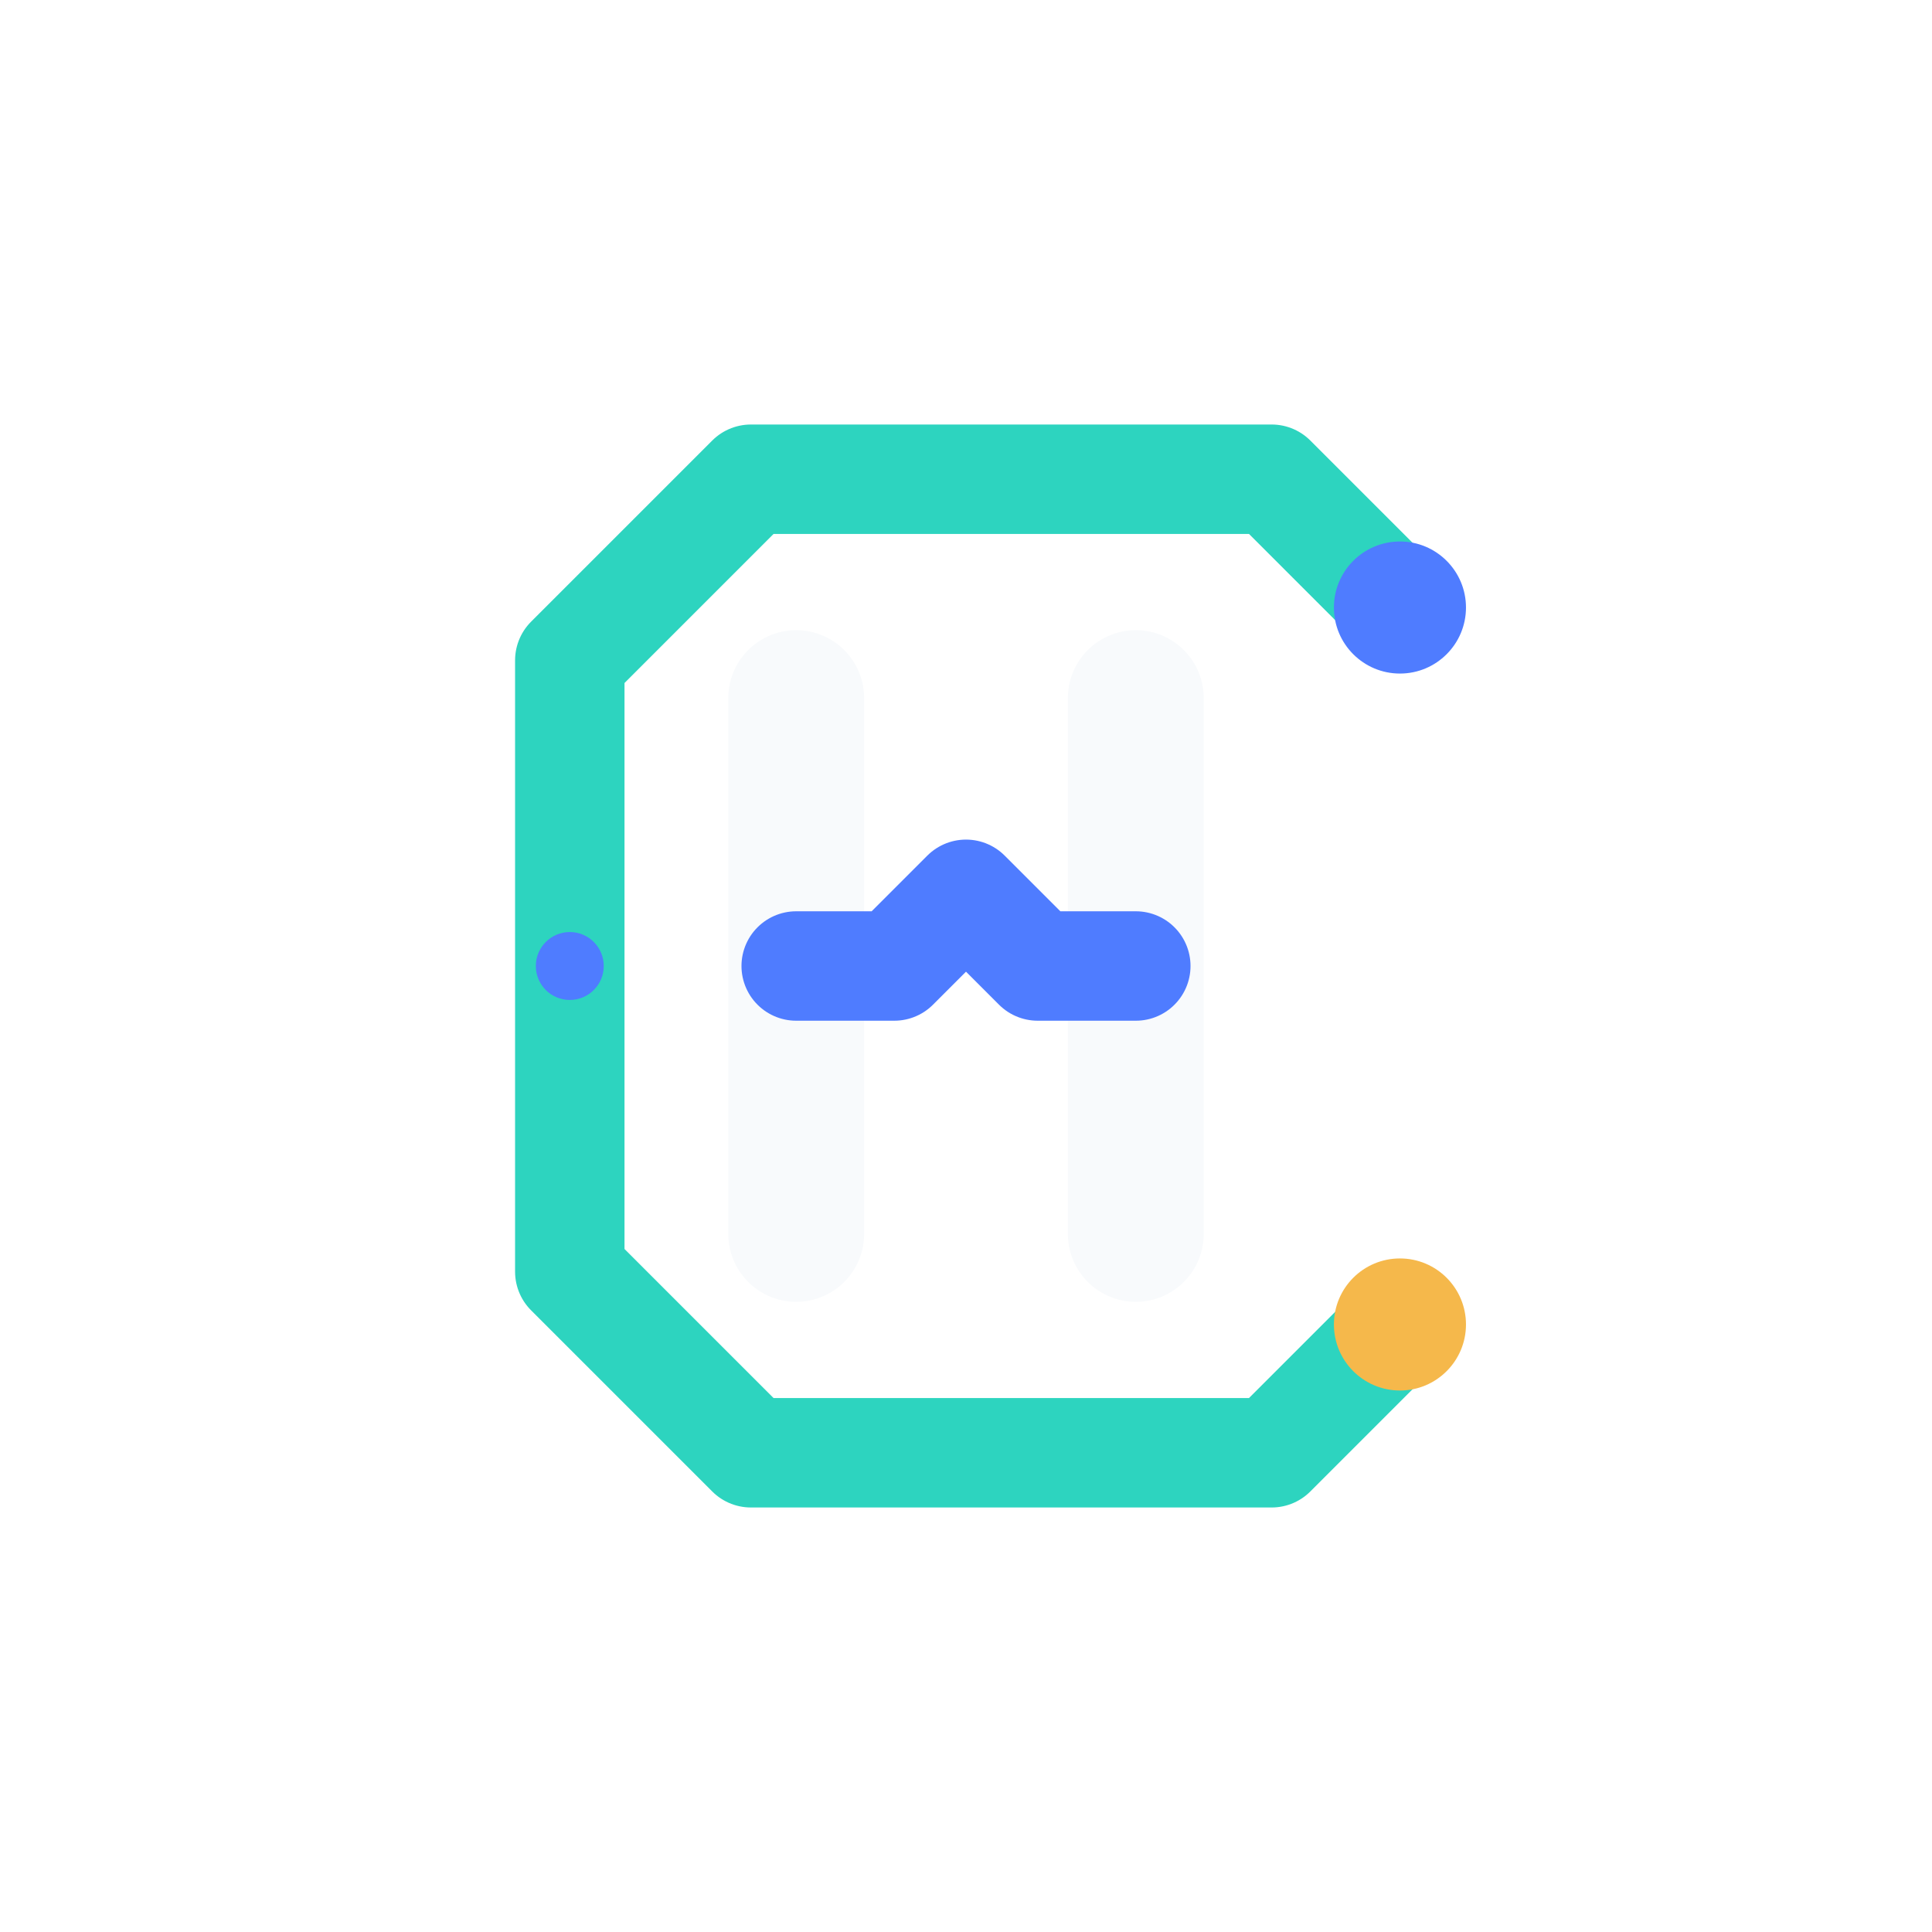
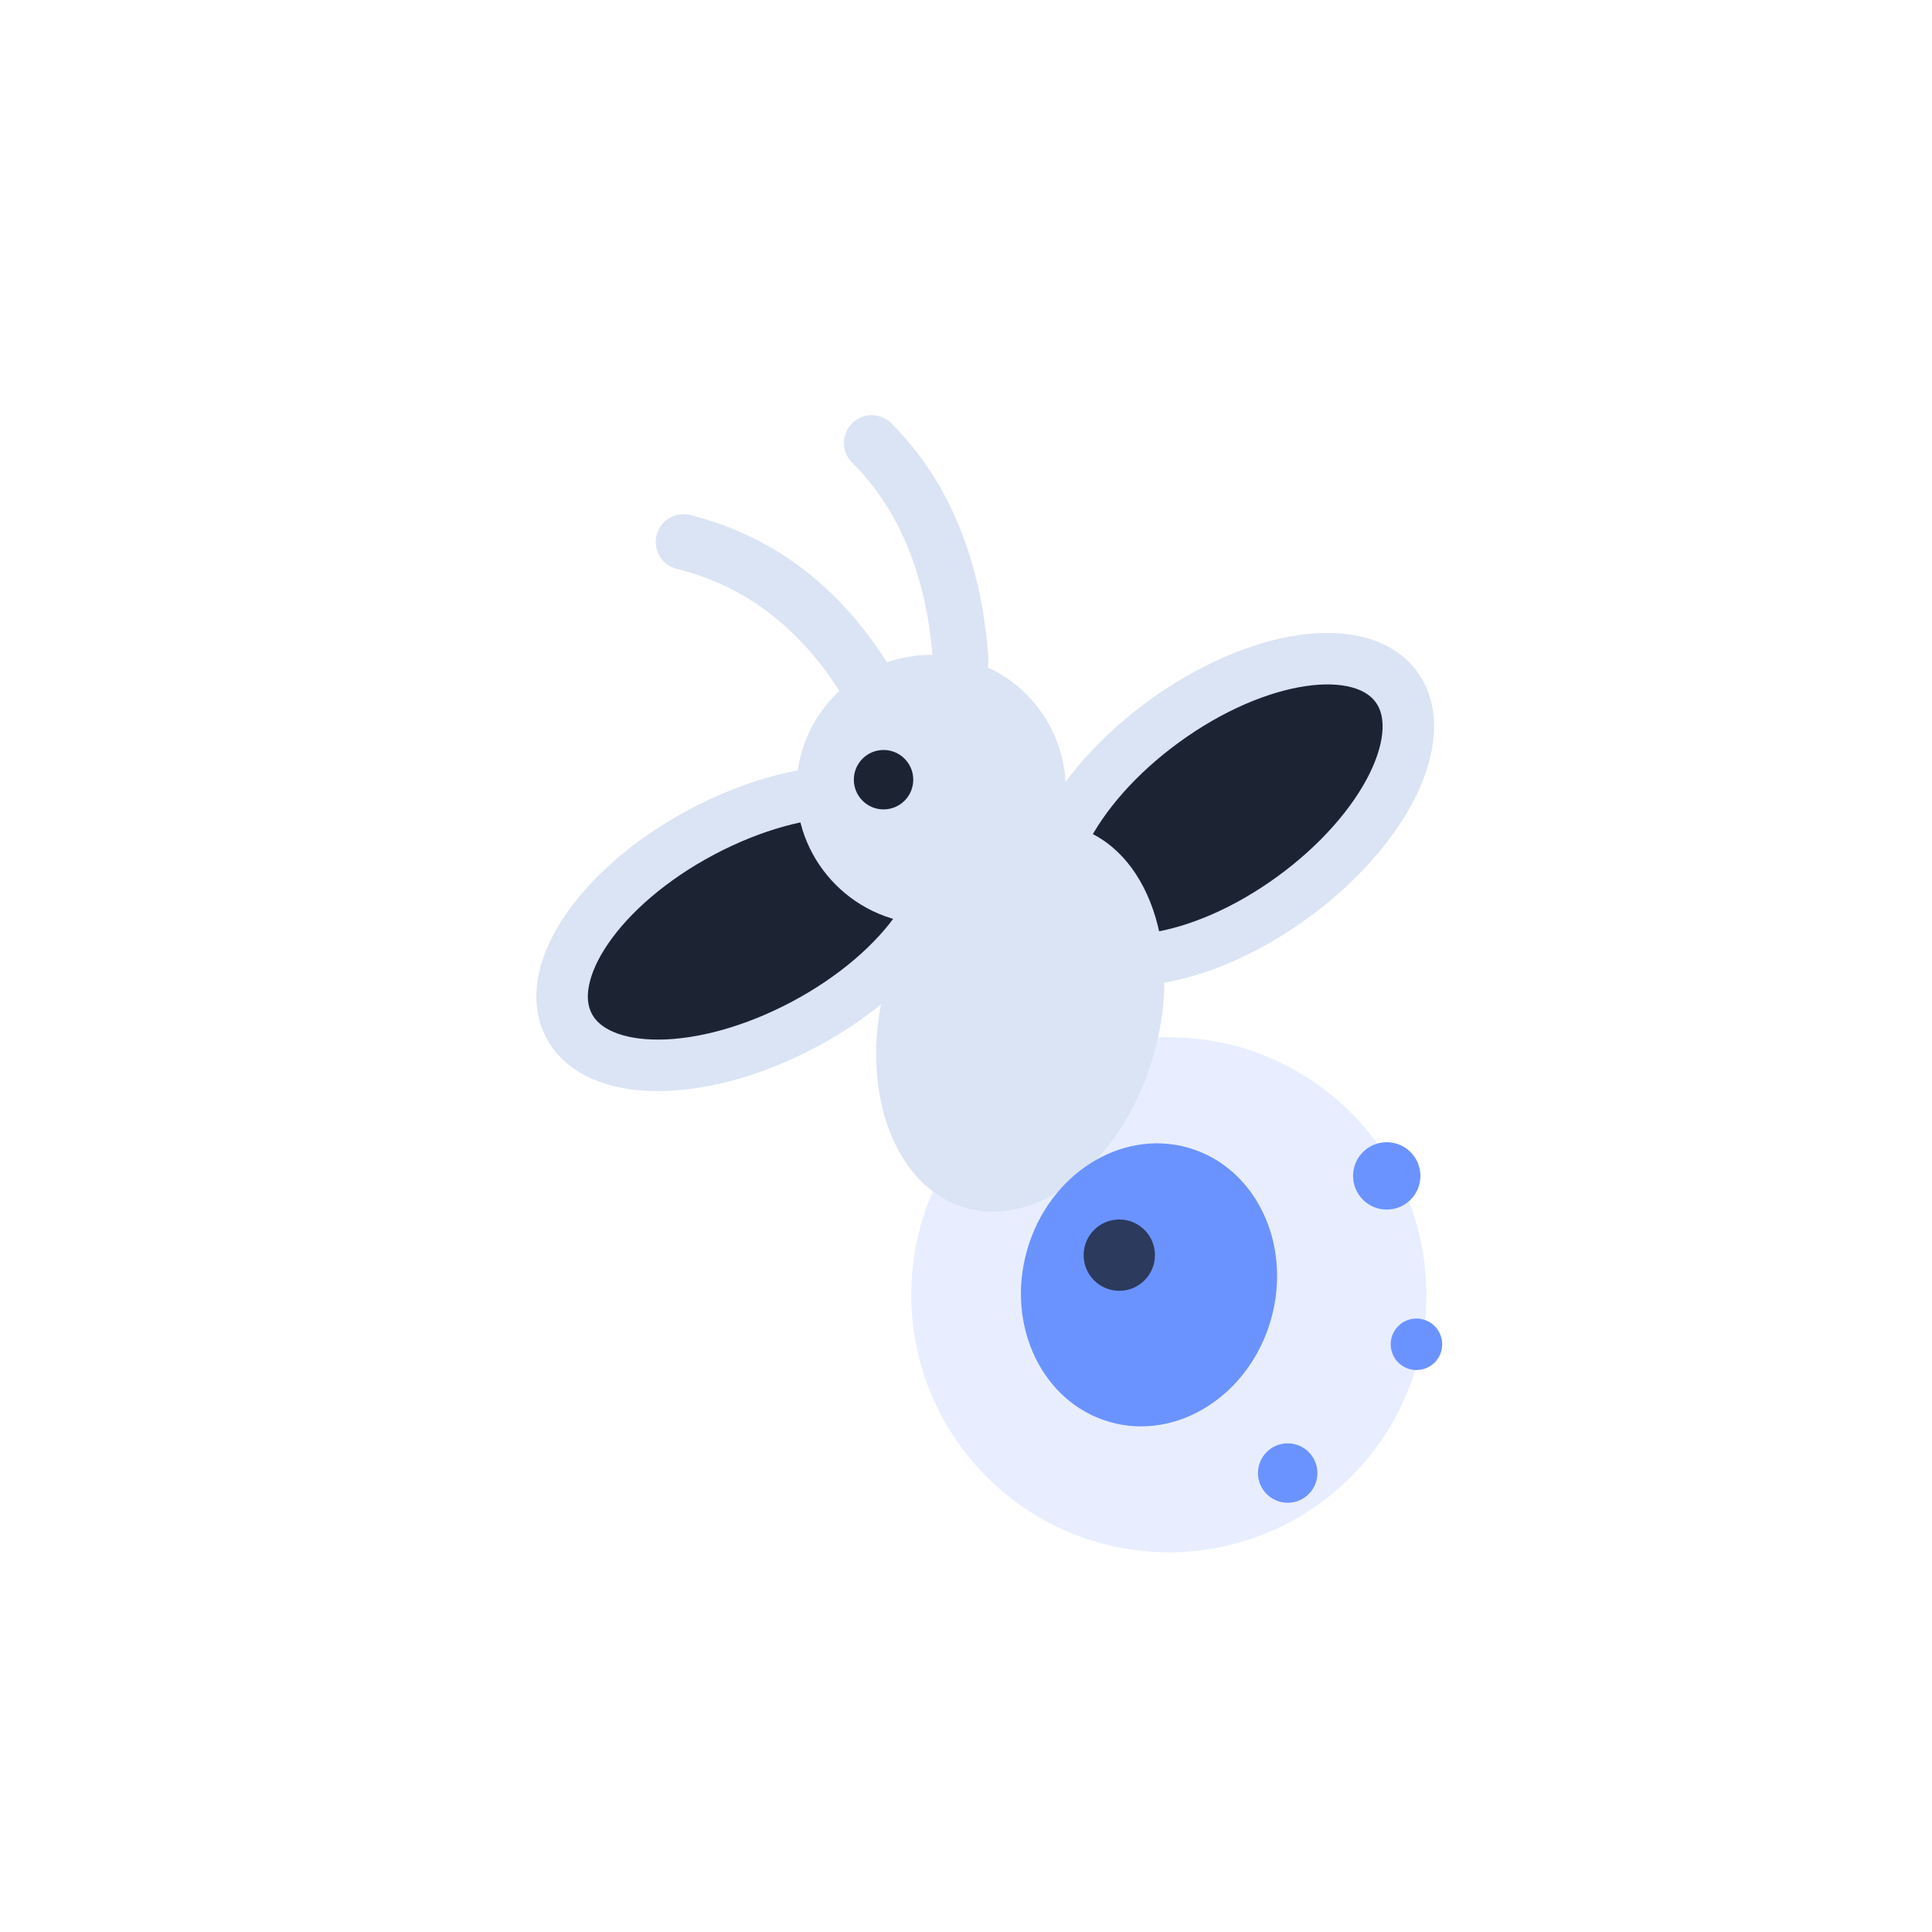
<svg xmlns="http://www.w3.org/2000/svg" width="1024" height="1024" viewBox="0 0 1024 1024" fill="none">
-   <path d="M742 322L674 254H398L302 350V674L398 770H674L742 702" stroke="#2DD4BF" stroke-width="58" stroke-linecap="round" stroke-linejoin="round" />
-   <circle cx="742" cy="322" r="35" fill="#4F7CFF" />
-   <circle cx="742" cy="702" r="35" fill="#F5B84B" />
-   <circle cx="302" cy="512" r="18" fill="#4F7CFF" />
-   <path d="M422 370V654" stroke="#F8FAFC" stroke-width="72" stroke-linecap="round" />
-   <path d="M602 370V654" stroke="#F8FAFC" stroke-width="72" stroke-linecap="round" />
-   <path d="M422 512H474L512 474L550 512H602" stroke="#4F7CFF" stroke-width="58" stroke-linecap="round" stroke-linejoin="round" />
+   <g transform="translate(189 219) scale(10.5)">
+     <ellipse cx="20" cy="26" rx="10.5" ry="5.5" fill="#1c2434" stroke="#dbe4f4" stroke-width="2.6" transform="rotate(-28 20 26)" />
+     <ellipse cx="44" cy="20" rx="10.5" ry="5.5" fill="#1c2434" stroke="#dbe4f4" stroke-width="2.6" transform="rotate(-36 44 20)" />
+     <path d="M26 14 q-3.5-6-9.5-7.5 M30.5 12.5 q-.5-7-4.5-11" stroke="#dbe4f4" stroke-width="2.8" stroke-linecap="round" />
+     <circle cx="41" cy="44.5" r="13" fill="#6b93ff" opacity=".16" />
+     <circle cx="29" cy="19" r="6.8" fill="#dbe4f4" />
+     <ellipse cx="33.5" cy="30.5" rx="7" ry="10" fill="#dbe4f4" transform="rotate(16 33.5 30.5)" />
+     <ellipse cx="40" cy="44" rx="6.4" ry="7.2" fill="#6b93ff" transform="rotate(16 40 44)" />
+     <circle cx="38.5" cy="42.5" r="1.8" fill="#1c2434" opacity=".8" />
+     <circle cx="52" cy="38.5" r="1.7" fill="#6b93ff" />
+     <circle cx="53.5" cy="47" r="1.3" fill="#6b93ff" />
+     <circle cx="47" cy="53.5" r="1.5" fill="#6b93ff" />
+     <circle cx="26.6" cy="18.5" r="1.5" fill="#1c2434" />
+   </g>
</svg>
